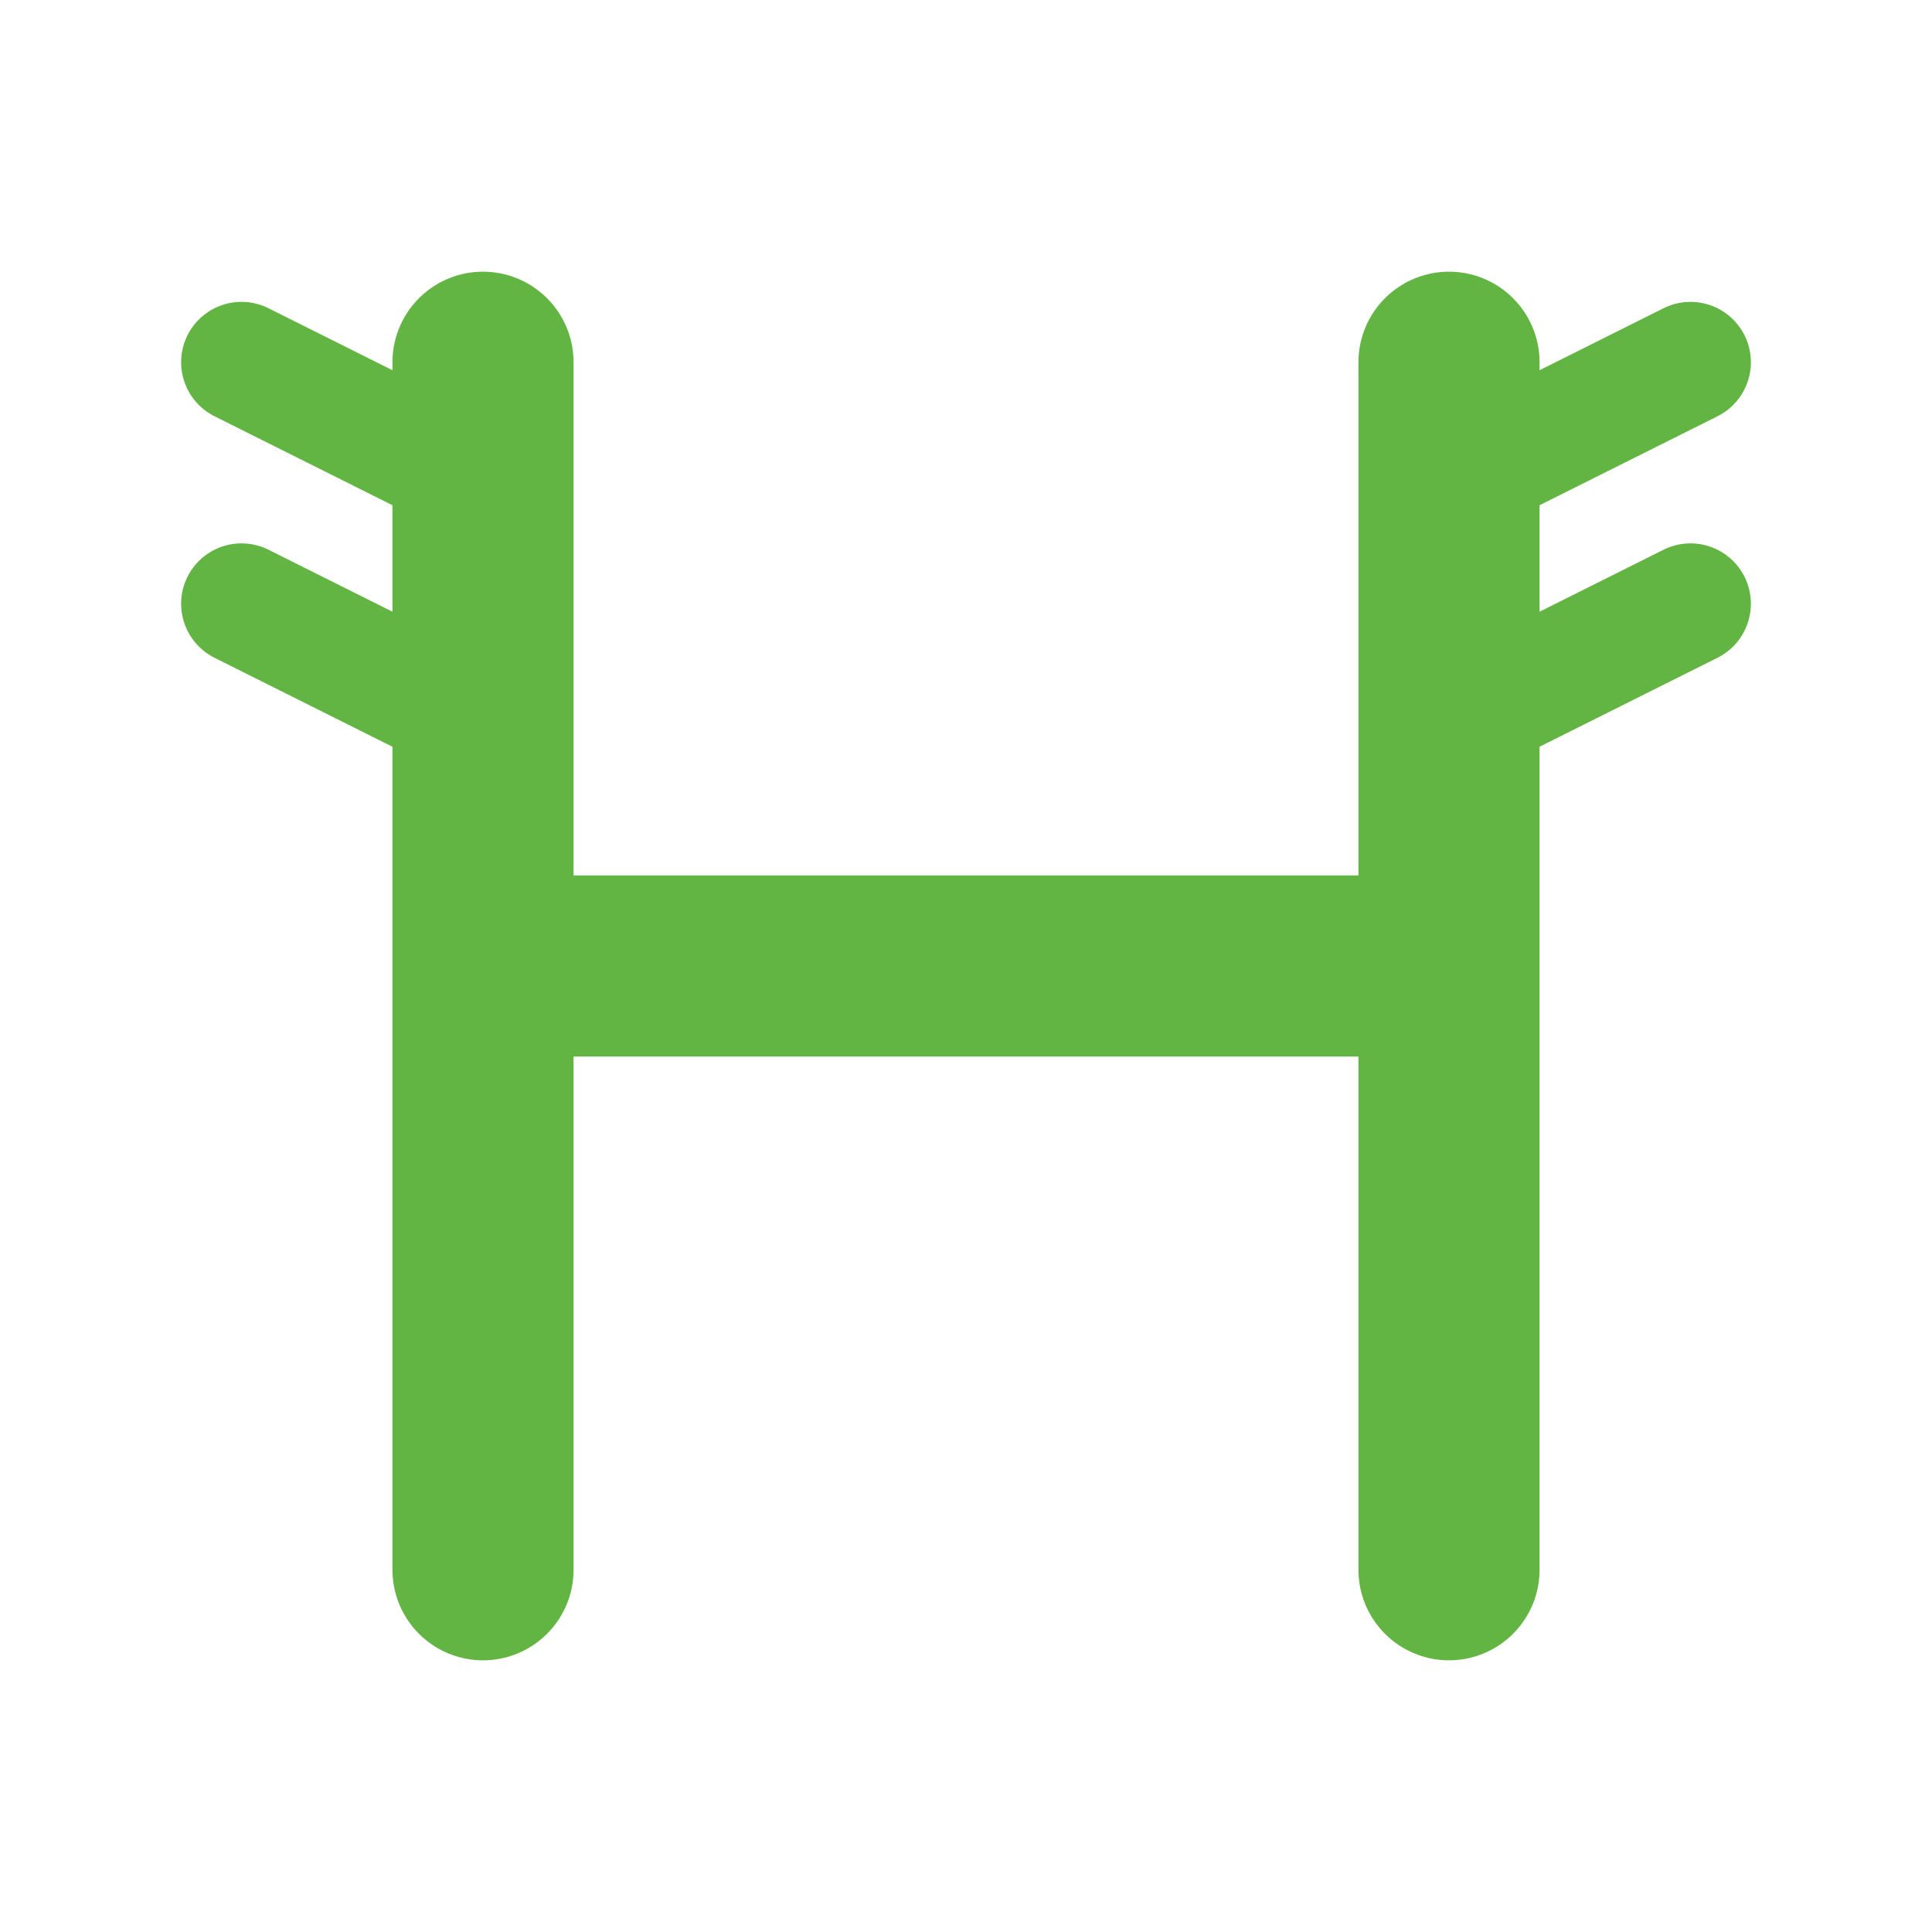
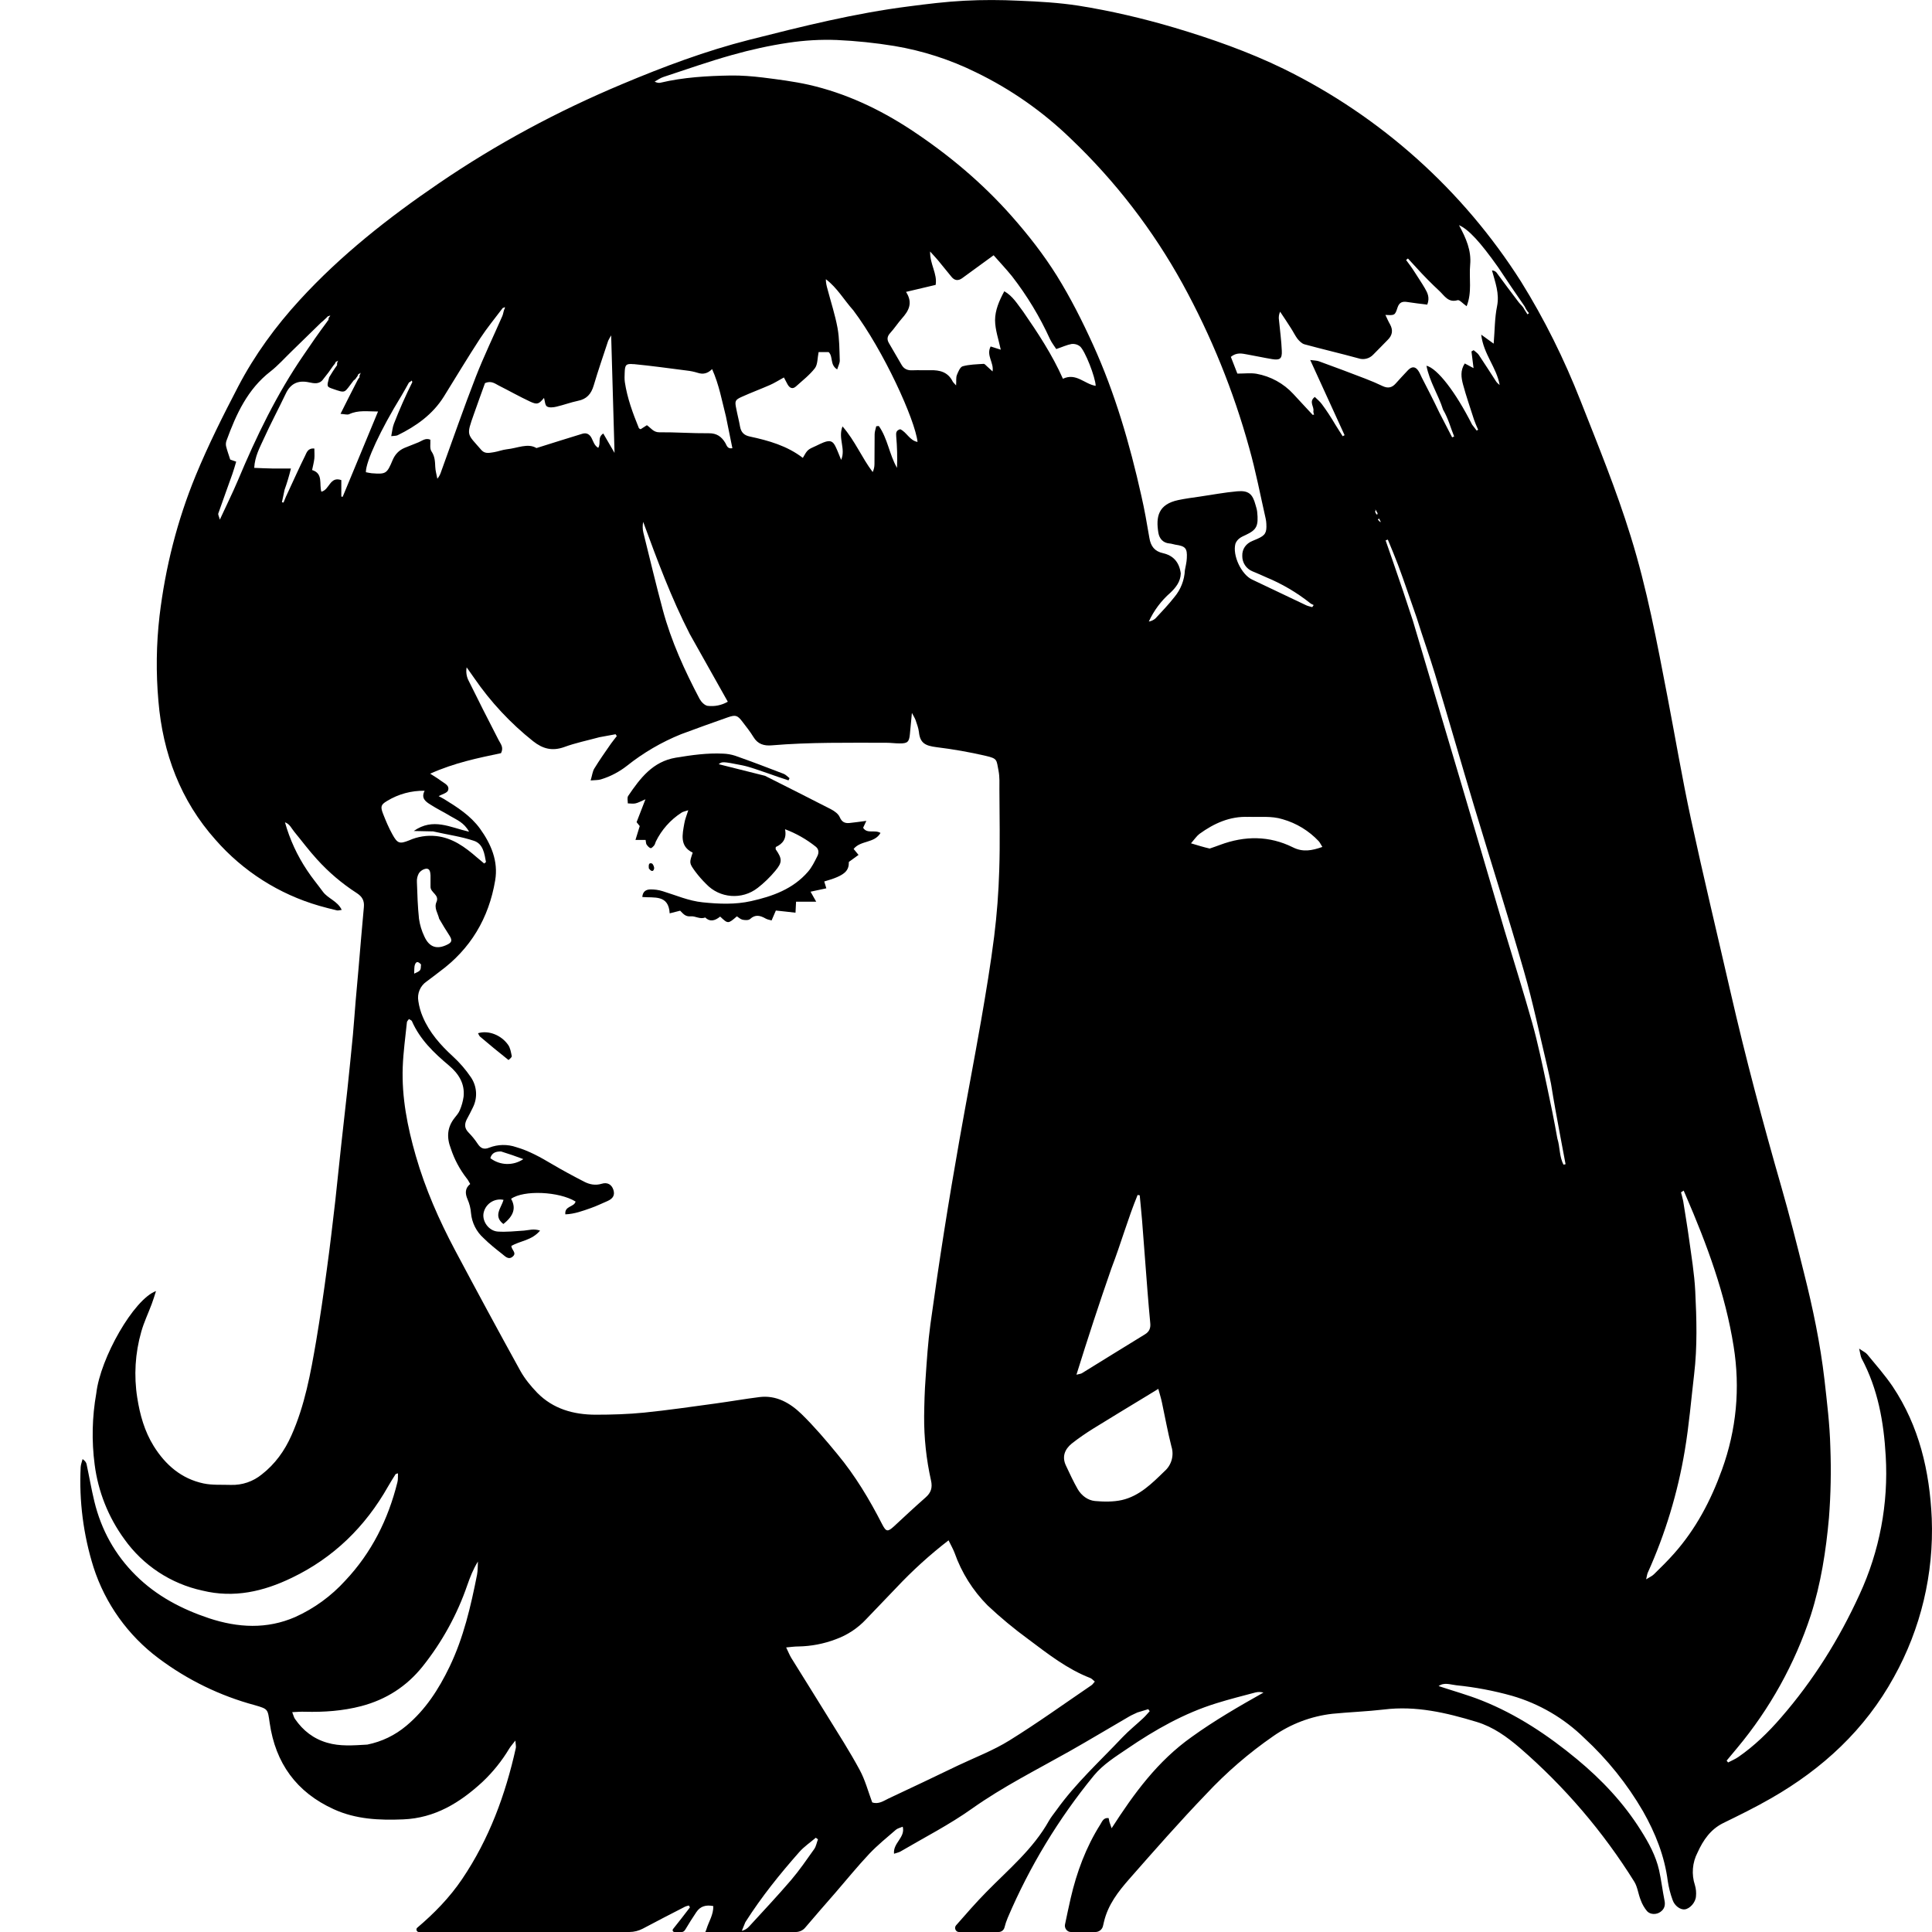
- <svg xmlns="http://www.w3.org/2000/svg" width="16" height="16" viewBox="0 0 16 16" fill="none">
-   <path d="M4 3V13M12 3V13M4 8H12" stroke="#62B543" stroke-width="1.5" stroke-linecap="round" />
-   <path d="M12 4L14 3M12 6L14 5M2 3L4 4M2 5L4 6" stroke="#62B543" stroke-width="1" stroke-linecap="round" />
+ <svg xmlns="http://www.w3.org/2000/svg" fill="currentColor" fill-rule="evenodd" height="1em" style="flex:none;line-height:1" viewBox="0 0 24 24" width="1em">
+   <path d="M5.938 12.835c.127-.039.285.02.373.143.028.038.036.092.046.14.003.014-.02.033-.04.05-.124-.098-.24-.194-.354-.291-.011-.01-.016-.027-.025-.042zM8.396 9.412c.195-.032.39-.06.588-.05a.54.54 0 01.148.026c.202.071.402.147.601.224.028.01.05.036.075.055l-.013.027a9.203 9.203 0 01-.26-.089c-.115-.038-.213-.077-.315-.098-.25-.05-.25-.046-.292-.014l.574.144c.275.139.55.276.823.417.042.022.09.057.107.098.026.06.063.076.117.072.066-.006.132-.017.213-.027l-.04.086c.051.08.142.02.216.064-.074.13-.247.09-.334.199l.061.074-.12.087c0 .106-.038.168-.306.243l.026.085-.196.042.07.124h-.25l-.007.137c-.081-.01-.161-.018-.244-.027l-.053.123c-.027-.008-.052-.011-.073-.023-.067-.038-.128-.056-.195.006-.019.017-.063.014-.093.008-.026-.006-.05-.029-.07-.042-.11.095-.11.095-.208.003-.057.046-.12.074-.186.011-.063.027-.123-.02-.178-.014-.07.007-.097-.035-.133-.07l-.13.033c-.013-.236-.194-.19-.34-.203.005-.072.05-.092.095-.094a.474.474 0 01.159.022c.164.05.32.12.496.138.203.021.405.029.601-.015.265-.059.52-.149.707-.365.049-.056.083-.127.117-.195.019-.038.02-.084-.02-.116a1.397 1.397 0 00-.382-.217c.024.12-.031.182-.115.221 0 .014-.004.025 0 .03.08.115.084.16-.007.267a1.39 1.39 0 01-.218.211.477.477 0 01-.641-.05 1.36 1.36 0 01-.133-.152c-.078-.107-.076-.108-.033-.236-.165-.08-.128-.226-.104-.364.008-.05.028-.096.049-.163-.04.014-.067.017-.087.032a.897.897 0 00-.316.357c-.007.016-.01.034-.02.047-.012.015-.034.038-.045.035-.02-.006-.037-.027-.05-.045-.008-.012-.007-.032-.012-.057h-.126l.053-.172a14.82 14.82 0 00-.039-.049l.11-.284c-.06.026-.091.044-.124.051-.03.007-.064 0-.095 0 0-.031-.01-.07.004-.092.149-.22.305-.428.593-.476z" />
+   <path d="M8.06 10.788c-.003-.038-.004-.075.037-.062.016.006.034.048.028.067-.01.04-.038.032-.064-.005z" />
+   <path clip-rule="evenodd" d="M11.981.009c.226-.012.453-.011.679 0 .247.01.495.024.74.062.401.064.798.157 1.19.273.463.138.92.299 1.356.511a7.31 7.31 0 012.948 2.642c.292.469.536.963.739 1.479.219.556.446 1.11.623 1.683.204.654.329 1.326.458 1.997.097.504.182 1.01.29 1.511.156.722.329 1.44.494 2.16.186.812.4 1.615.63 2.415.102.355.193.713.282 1.072.11.436.202.876.254 1.323.031.278.066.557.073.837a7.56 7.56 0 01-.017.88c-.037.413-.1.818-.226 1.212a5.017 5.017 0 01-.915 1.649l-.13.156.018.023c.043-.023.088-.041.127-.068.2-.138.373-.307.531-.49.4-.46.721-.973.975-1.529a3.59 3.59 0 00.325-1.72c-.024-.424-.097-.834-.3-1.213-.013-.027-.015-.06-.03-.121.05.035.082.048.101.072.107.13.22.258.315.398.33.494.46 1.052.486 1.64a3.75 3.75 0 01-.47 1.97c-.36.655-.887 1.14-1.526 1.506-.193.111-.394.21-.595.308-.157.078-.248.211-.318.365a.522.522 0 00-.033.406.359.359 0 01.013.139c-.005.077-.077.155-.14.162-.054.006-.125-.043-.15-.116a1.206 1.206 0 01-.06-.233c-.04-.314-.155-.6-.308-.87a3.906 3.906 0 00-.73-.91 2.129 2.129 0 00-.897-.524 4.093 4.093 0 00-.692-.131c-.075-.008-.15-.04-.22.01.18.06.363.11.538.18.434.173.82.43 1.18.728.308.255.58.543.794.884.098.155.186.315.227.496.027.123.042.25.067.375.013.062-.002.109-.053.144-.047.033-.122.034-.163-.01a.455.455 0 01-.08-.14c-.03-.073-.038-.159-.078-.225a7.314 7.314 0 00-1.423-1.664c-.16-.137-.329-.26-.537-.323-.376-.114-.753-.203-1.15-.154-.213.025-.427.032-.64.053a1.6 1.6 0 00-.736.278 5.14 5.14 0 00-.834.72c-.329.342-.642.699-.955 1.055-.136.155-.264.319-.314.531a5.227 5.227 0 00-.012.051.096.096 0 01-.09.076h-.31c-.046 0-.082-.048-.072-.094.023-.108.045-.216.07-.324.075-.325.19-.635.368-.917.024-.039.04-.088.104-.08l.01.049.027.077c.28-.435.571-.834.996-1.135.283-.204.584-.378.89-.55a.196.196 0 00-.098-.002c-.162.043-.325.084-.485.134-.402.124-.764.33-1.11.566-.147.1-.298.193-.414.333a7.314 7.314 0 00-1.07 1.767.845.845 0 00-.04.12.075.075 0 01-.072.056h-.494c-.04 0-.062-.051-.036-.082.123-.14.246-.282.377-.415.275-.281.58-.532.777-.884.027-.048.063-.09.095-.135.238-.333.54-.607.818-.902.082-.086.175-.16.26-.24.029-.027.053-.057.079-.085l-.018-.025-.135.041c-.034.017-.07.031-.102.05-.248.144-.494.292-.743.433-.408.23-.825.439-1.209.711-.281.2-.591.358-.889.533-.02.012-.044.015-.08.028-.015-.135.143-.201.108-.336-.033.014-.064.02-.085.038-.111.096-.227.19-.328.296-.148.157-.284.325-.425.488-.125.143-.25.286-.373.431A.153.153 0 019.89 24H8.762a.316.316 0 00.016-.042c.028-.09.085-.172.083-.28-.091-.018-.162.001-.212.077a4.45 4.45 0 00-.136.215c-.01.016-.024.03-.042.03h-.093c-.019 0-.029-.022-.017-.037.071-.088.14-.178.209-.268.001-.002-.006-.012-.012-.024-.014.004-.03.006-.045.013-.176.09-.352.181-.527.274a.363.363 0 01-.168.042H5.202c-.026 0-.039-.036-.019-.053.21-.178.402-.374.558-.605.335-.496.538-1.047.667-1.629.004-.02-.003-.043-.006-.091-.037.048-.059.072-.076.1a1.943 1.943 0 01-.334.415c-.28.258-.59.448-.983.464-.297.012-.588 0-.865-.127-.46-.21-.722-.57-.794-1.072-.025-.17-.017-.171-.182-.219A3.513 3.513 0 011.97 20.6a2.286 2.286 0 01-.808-1.13 3.569 3.569 0 01-.16-1.245c.002-.034.016-.067.024-.1.032.023.046.043.05.066.033.153.059.308.096.46.086.355.257.664.516.92.258.256.571.419.91.532.358.118.717.138 1.07-.016a1.89 1.89 0 00.621-.452c.328-.348.533-.76.648-1.223.009-.034.005-.071.007-.11-.015.006-.026.006-.03.011-.031.05-.064.1-.093.152-.284.502-.679.887-1.196 1.135-.351.17-.718.255-1.11.159a1.607 1.607 0 01-.971-.64 2.006 2.006 0 01-.368-.924 2.903 2.903 0 01.02-.886c.05-.439.466-1.17.742-1.271-.02.063-.035.112-.053.16-.043.116-.097.227-.13.345a1.901 1.901 0 00-.05.82c.033.212.09.416.204.6.147.236.346.407.62.465.11.023.225.014.338.018a.576.576 0 00.386-.131c.164-.128.282-.292.366-.481.168-.375.24-.777.309-1.179.05-.296.093-.594.133-.893.039-.281.071-.563.104-.845.026-.232.048-.464.074-.696.024-.228.052-.455.076-.683.024-.227.047-.455.069-.683.013-.14.022-.28.034-.42l.037-.417c.022-.25.041-.5.065-.748.008-.082-.02-.132-.09-.177a2.46 2.46 0 01-.492-.418c-.1-.109-.188-.228-.282-.342-.035-.042-.056-.097-.116-.118a2.084 2.084 0 00.275.597c.06.092.131.176.196.265.063.086.182.115.234.226-.028.003-.046.01-.06.006a4.74 4.74 0 01-.22-.057 2.71 2.71 0 01-1.287-.819c-.435-.487-.656-1.076-.71-1.723a5.206 5.206 0 01.014-1.06c.072-.602.22-1.186.45-1.745.155-.376.338-.741.526-1.102.205-.393.466-.75.765-1.076.512-.559 1.104-1.024 1.726-1.448.717-.49 1.478-.898 2.277-1.233C8.244.828 8.767.632 9.31.494c.655-.166 1.31-.33 1.982-.415.229-.03.458-.058.688-.07zm-1.847 22.82c-.07.06-.147.111-.207.18-.238.27-.464.549-.668.869l-.044.108a.177.177 0 00.093-.057c.174-.19.351-.378.519-.574.104-.122.195-.255.288-.386.024-.034.03-.08.046-.12l-.027-.02zm1.65-3.695a5.51 5.51 0 00-.653.593l-.37.386a.963.963 0 01-.377.25 1.372 1.372 0 01-.467.09c-.044 0-.087.006-.151.012.028.058.043.097.064.131.15.242.301.482.45.724.136.22.276.438.399.666.068.125.105.267.156.404.077.027.14-.018.202-.048.29-.135.579-.274.867-.412.213-.101.437-.186.636-.31.347-.215.68-.455 1.018-.685.015-.01.026-.028.042-.046-.023-.019-.038-.037-.056-.044-.287-.111-.527-.3-.77-.482a5.319 5.319 0 01-.506-.42 1.757 1.757 0 01-.41-.653c-.019-.049-.045-.095-.075-.156zm-5.847.264c-.06.096-.097.194-.132.293a3.38 3.38 0 01-.555 1.01c-.2.25-.455.412-.762.493-.23.06-.464.076-.7.07-.048-.002-.097.002-.158.005.016.04.021.066.035.085.1.145.23.246.4.295.157.046.316.034.498.023.181-.037.343-.115.485-.234.238-.199.402-.454.536-.732.175-.363.264-.751.342-1.144.01-.053.008-.11.011-.164zm14.945-4.586c.008.029.016.057.027.107.024.155.051.31.072.464.03.219.067.437.078.657.017.344.027.689-.014 1.033-.037.315-.063.633-.116.946a6.153 6.153 0 01-.46 1.518c-.008.018-.01.039-.02.082.047-.03.077-.042.098-.064.085-.083.17-.167.248-.255.271-.305.458-.66.596-1.043.18-.498.228-1.011.145-1.531-.103-.65-.33-1.263-.597-1.881a9.055 9.055 0 00-.024-.055l-.033.022zM5.797 8.29a.26.26 0 00.018.153c.124.251.25.501.379.75.025.049.066.09.03.163-.284.06-.578.119-.88.255.059.038.097.06.132.087.042.032.112.058.09.12-.01.033-.075.048-.117.072.017.01.043.021.067.036.166.102.33.207.447.368.138.192.229.404.188.644-.079.469-.306.85-.69 1.132-.054.04-.106.083-.161.122a.243.243 0 00-.103.245.77.77 0 00.055.195c.083.196.22.35.375.492.083.076.159.164.222.257a.37.37 0 01.025.377c-.023.05-.05.099-.076.148-.03.06-.028.111.022.162.041.042.08.089.112.138.038.058.078.079.147.05a.486.486 0 01.333-.006c.16.046.302.126.444.21.13.077.264.149.4.219.067.035.14.05.219.026.071-.022.124.01.145.076.02.064-.003.108-.074.139-.07.03-.137.063-.209.088-.1.035-.201.073-.314.077-.013-.107.11-.088.127-.159-.206-.126-.643-.145-.801-.034.063.112.035.21-.096.313-.13-.1-.025-.202.002-.3a.209.209 0 00-.249.17c-.015.101.067.216.178.224.108.007.218-.005.326-.012.06-.005.12-.027.199 0-.103.123-.248.127-.357.19.002.05.07.086.019.131-.053.048-.095-.001-.132-.03-.08-.063-.16-.126-.231-.197a.474.474 0 01-.157-.311.52.52 0 00-.043-.172c-.032-.074-.032-.137.033-.19-.018-.03-.028-.053-.045-.072a1.222 1.222 0 01-.196-.369c-.053-.137-.046-.264.048-.381.024-.03.05-.06.064-.095a.664.664 0 00.047-.168c.017-.165-.064-.287-.182-.387-.186-.156-.36-.322-.46-.551-.005-.011-.024-.017-.037-.026-.011.017-.024.027-.025.038-.019.185-.045.37-.052.557-.014.377.058.743.162 1.104.118.41.289.798.488 1.173.267.502.537 1.002.812 1.5.055.098.13.189.208.27.198.202.452.272.724.273.202 0 .404-.006.605-.026.295-.03.59-.073.884-.113.183-.025.365-.057.548-.08.21-.026.38.073.522.21.16.156.305.327.447.5.22.265.397.56.554.867.05.098.07.1.147.03.13-.121.26-.242.394-.36.067-.059.088-.12.067-.213a3.535 3.535 0 01-.085-.796c.002-.157.006-.314.018-.471.015-.224.03-.45.06-.672a59.114 59.114 0 01.362-2.298c.087-.493.182-.984.268-1.477.06-.347.118-.694.162-1.043.034-.273.055-.55.063-.825.011-.332.003-.665.002-.998 0-.077.004-.155-.01-.23-.028-.142-.01-.155-.162-.19a5.826 5.826 0 00-.607-.107c-.146-.018-.207-.053-.221-.19-.006-.049-.025-.098-.041-.146-.009-.025-.024-.048-.046-.09l-.025.264c-.009.096-.029.116-.127.115-.055 0-.11-.008-.164-.008-.476 0-.952-.008-1.426.032-.095.008-.173-.015-.226-.103-.04-.066-.088-.126-.134-.186-.063-.084-.086-.093-.182-.06-.195.068-.388.138-.582.21a2.71 2.71 0 00-.675.394.986.986 0 01-.323.168c-.033.01-.07.008-.127.013.02-.066.024-.114.047-.15.064-.105.135-.205.205-.306.023-.033.049-.063.073-.095l-.015-.023-.201.037c-.146.04-.296.07-.437.122-.148.053-.266.023-.386-.072a3.623 3.623 0 01-.733-.786l-.093-.132zm8.592 8.963l-.147.09c-.22.134-.44.266-.659.402-.093.058-.184.12-.27.188-.085.07-.124.161-.072.272.047.1.093.2.147.294.047.08.124.138.213.147.11.01.228.012.336-.012.217-.05.372-.205.528-.357a.291.291 0 00.087-.308c-.046-.18-.079-.365-.118-.547-.011-.052-.027-.103-.045-.169zm-.257-2.409c-.12.291-.205.597-.325.91-.151.433-.294.87-.435 1.323.036-.01.054-.01.067-.018.261-.16.522-.324.785-.484.054-.033.071-.078.065-.138-.012-.13-.024-.262-.034-.393l-.068-.886c-.008-.103-.02-.206-.029-.31-.009 0-.017-.002-.026-.004zm3.081-8.13l.099.285c.08.231.159.463.24.714l.58 1.952c.187.63.372 1.262.558 1.893.114.382.235.762.343 1.146.072.257.126.519.186.799.044.206.087.413.127.64.034.106.023.226.077.325l.025-.006-.068-.362c-.038-.206-.077-.412-.113-.638-.015-.07-.029-.141-.046-.211-.095-.396-.177-.796-.29-1.187-.196-.685-.413-1.364-.618-2.046-.165-.549-.322-1.1-.488-1.648-.069-.227-.15-.45-.226-.695l-.117-.336c-.037-.107-.075-.216-.115-.322-.04-.106-.084-.21-.127-.314a7.558 7.558 0 01-.027.01zM6.225 14.304c-.063-.001-.115.014-.134.083a.35.35 0 00.41.012 4.533 4.533 0 00-.276-.095zM5.23 11.98c-.026-.027-.057-.048-.075.002-.012.032-.007.07-.01.113.082-.037.082-.037.085-.115zm.062-1.189a.135.135 0 00-.088.056.197.197 0 00-.025.11c.005.152.01.306.026.457a.751.751 0 00.066.218c.061.136.157.167.288.101.055-.027.06-.054.025-.11a4.52 4.52 0 01-.129-.211c-.015-.068-.066-.131-.033-.207.04-.09-.076-.116-.074-.19V10.874c-.003-.038-.006-.087-.056-.083zm-.017-.968a.867.867 0 00-.467.127c-.076.045-.084.07-.05.158.034.087.07.173.115.254.064.117.09.125.21.077a.657.657 0 01.336-.053c.202.022.357.136.504.264l.092.077c.007-.006.014-.013.022-.018-.019-.105-.035-.226-.149-.264-.157-.053-.324-.075-.508-.117l-.24-.005c.24-.169.452-.044.687.009-.063-.115-.153-.147-.23-.193-.082-.05-.17-.092-.25-.144-.06-.037-.12-.08-.072-.172zm10.233.325c-.23-.01-.427.08-.608.211-.034.026-.06.065-.105.117.087.026.15.046.232.065.044-.015.088-.03.13-.046.306-.114.61-.115.904.031.126.063.237.04.366-.005-.02-.031-.03-.054-.045-.071a.986.986 0 00-.448-.273c-.14-.044-.284-.024-.426-.03zM7.99 6.483a.308.308 0 00.002.133c.08.321.156.643.242.962.104.387.27.75.456 1.103.02.037.061.08.098.087a.404.404 0 00.253-.051l-.472-.84c-.23-.448-.405-.92-.579-1.394zM10.397.497c-.2-.008-.405.004-.603.034-.236.035-.47.087-.7.152-.287.08-.569.18-.852.273-.04.013-.074.038-.11.058.028.014.05.018.07.014.287-.068.58-.085.873-.09.134-.002.269.009.402.025.19.024.382.048.57.09.456.104.874.3 1.265.556.464.306.888.66 1.257 1.078.205.232.395.475.56.739.17.274.315.561.449.856.273.601.456 1.232.6 1.876.04.173.07.348.1.524.017.104.065.167.17.19.122.028.2.105.22.251-.003.102-.06.174-.129.24a1.065 1.065 0 00-.268.358.164.164 0 00.083-.039c.08-.086.162-.172.235-.265a.56.56 0 00.13-.333c.009-.05.022-.1.024-.15.007-.124-.017-.15-.143-.168-.025-.004-.049-.014-.073-.015-.082-.007-.125-.063-.137-.131-.033-.198-.004-.355.247-.408.086-.018.174-.03.26-.042.158-.023.315-.053.473-.067.14-.012.19.033.226.167.008.029.018.057.021.087.019.179-.008.225-.141.288-.027.013-.055.024-.078.042a.148.148 0 00-.051.067c-.039.144.073.382.206.445l.673.32c.023.011.05.015.075.023l.018-.026c-.015-.008-.032-.013-.044-.024a2.27 2.27 0 00-.544-.32 4.898 4.898 0 00-.173-.075.203.203 0 01-.126-.191c-.003-.085.045-.154.128-.187l.059-.025c.099-.044.118-.076.112-.187a.384.384 0 00-.008-.063c-.067-.294-.123-.59-.205-.88a9.478 9.478 0 00-.826-2.036 7.465 7.465 0 00-1.39-1.805 4.536 4.536 0 00-1.177-.824 3.656 3.656 0 00-1.016-.328 6.155 6.155 0 00-.712-.074zm6.719 5.955c.01.014.018.028.038.034l-.022-.044-.016.01zM4.103 3.917a.062.062 0 01-.03.012.455.455 0 01-.04.039c-.01.01-.02.02-.045.04l-.363.354c-.088.085-.17.178-.266.253-.284.22-.425.53-.544.855a.132.132 0 00-.007.071c.013.055.033.108.052.168l.074.026c-.017.056-.03.105-.047.152-.058.164-.118.327-.175.491-.005.015.008.036.019.077.08-.175.158-.33.225-.489.228-.544.484-1.074.819-1.561.09-.133.182-.266.283-.401.004-.006.007-.013.022-.03.001-.016.003-.032.015-.04l.008-.017zm12.976 2.408a.023.023 0 01.009.019.073.073 0 00-.006.01.188.188 0 00.007.02l.018.022c.002-.007.007-.016.005-.021-.003-.01-.012-.018-.02-.038a1.331 1.331 0 01-.013-.012zM4.199 4.48c-.003.004-.008.008-.027.014-.005.013-.011.025-.031.047a2.085 2.085 0 01-.124.167c-.048.07-.116.055-.181.041-.134-.028-.228.016-.287.143-.089.187-.187.37-.273.56-.049.108-.11.216-.118.36.081.003.154.007.228.008h.228a2.563 2.563 0 01-.079.264c-.01.052-.022.103-.033.155l.02.004c.018-.046.037-.092.067-.153.066-.142.13-.285.2-.426.02-.04.034-.1.116-.092 0 .043.004.084 0 .124-.005.045-.017.09-.028.143.141.043.086.174.115.269.102-.022.104-.195.248-.144v.205l.017.002.439-1.059c-.13 0-.246-.02-.358.033-.024.011-.058-.001-.108-.004.075-.15.139-.278.211-.417a.128.128 0 01.025-.036c0-.015-.001-.03.008-.038l.006-.02c-.005.006-.01.011-.028.017-.004.012-.009.024-.026.045a.085.085 0 01-.032.033c-.123.157-.09.164-.258.106-.079-.027-.078-.028-.047-.144.028-.046.056-.093.098-.15 0-.016-.001-.032.007-.042L4.2 4.48zm2.073-.67c-.003.006-.007.011-.027.016-.094.125-.194.246-.28.377-.155.238-.301.481-.451.723-.14.224-.345.368-.575.481-.017.008-.04.006-.079.011.012-.059.016-.109.033-.153a6.076 6.076 0 01.229-.518l-.007-.02a.138.138 0 01-.035.025c-.028.05-.055.1-.093.164-.26.424-.443.817-.442.95.024.004.048.011.073.013.177.013.188.007.26-.165.03-.07.077-.12.147-.15l.175-.07c.044-.018.085-.057.146-.032.003.05-.01.11.014.145.042.062.044.125.047.193.002.049.017.098.026.147.029-.034.039-.065.05-.097.142-.39.277-.782.428-1.17.1-.256.22-.504.33-.756.013-.03.013-.067.03-.092V3.81zm3.987-.34c0 .045.01.084.021.123.042.16.094.318.124.48.024.133.023.27.028.406 0 .033-.019.067-.032.11-.094-.058-.047-.158-.106-.215h-.125c-.015.072-.01.152-.046.2-.066.085-.155.154-.236.227-.043.038-.078.018-.103-.025l-.046-.087c-.065.035-.117.069-.172.093-.116.051-.235.095-.35.147-.085.038-.09.053-.07.147.014.075.034.148.047.223.013.072.05.109.123.124.233.05.462.115.657.265.058-.102.058-.102.168-.151.03-.014.06-.03.092-.042.08-.03.115-.017.15.06.023.048.041.098.066.158.06-.14-.042-.267.017-.416.157.18.24.39.375.567a.235.235 0 00.022-.098c.002-.124 0-.247.002-.371 0-.034.013-.067.02-.1l.032-.003c.11.155.13.354.226.52a3.036 3.036 0 00-.01-.392c-.004-.045 0-.074.05-.088.08.036.116.14.215.158-.03-.275-.423-1.137-.798-1.635-.114-.127-.2-.28-.34-.386zm-2.667.696c-.019.034-.03.05-.037.067-.061.185-.125.37-.18.556-.031.105-.087.169-.195.19-.09.019-.178.052-.268.073-.038.009-.089.015-.118-.003-.024-.016-.025-.069-.036-.106-.064.076-.082.087-.17.047-.133-.062-.262-.135-.393-.201-.048-.025-.093-.063-.17-.03-.043.12-.091.25-.137.382-.099.28-.087.242.095.453.046.048.102.03.154.023.054-.009.106-.03.16-.036.13-.013.26-.08.367-.015.204-.064.387-.122.571-.178.05-.015.089.005.114.054.022.042.034.093.082.121.038-.056-.013-.128.063-.178l.14.241-.042-1.46zm.278.358c-.096-.01-.107.01-.11.108-.002.038-.003.078.002.115.03.2.099.386.174.57.002.006.012.01.022.015l.078-.05c.052.036.081.088.153.088.205-.002.41.014.616.012.099-.001.158.042.205.12.018.03.024.077.088.066l-.08-.394c-.05-.195-.085-.395-.172-.589-.057.057-.114.068-.18.046a.72.72 0 00-.135-.028c-.22-.028-.44-.059-.66-.08zm10.254-1.727c.089.163.155.316.139.491-.016.168.026.342-.044.516-.047-.033-.088-.082-.112-.075-.117.035-.164-.057-.227-.115a4.772 4.772 0 01-.286-.29l-.104-.113a4.856 4.856 0 01-.023.019c.035.046.07.093.11.156.04.064.084.127.122.193.034.058.065.118.031.205-.082-.01-.164-.019-.246-.032-.06-.01-.101 0-.124.07-.031.098-.037.096-.15.09.02.042.036.08.057.116.041.074.03.138-.03.196-.06.06-.118.122-.178.181a.175.175 0 01-.185.046c-.222-.061-.447-.113-.67-.174-.032-.009-.063-.04-.086-.068-.03-.04-.052-.087-.08-.13-.044-.07-.09-.138-.136-.207a.18.18 0 00-.014.105c.012.127.03.253.035.38.005.1-.024.12-.121.104-.104-.017-.206-.04-.31-.058-.064-.012-.131-.028-.202.03l.081.208c.09 0 .166-.01.237.002a.819.819 0 01.458.251c.078.083.154.168.241.26l.018-.005c-.004-.006-.008-.013-.01-.04.014-.056-.062-.118.018-.178.031.03.064.057.088.09.058.078.111.159.169.257l.089.141.024-.013a2093.819 2093.819 0 01-.427-.934c.055.007.083.007.108.016.193.07.385.142.577.216.074.028.147.06.219.094.062.028.112.018.157-.033.05-.056.102-.112.154-.167.05-.051.095-.046.132.014.016.025.026.053.04.08.071.138.143.277.217.433l.159.308.025-.011c-.044-.106-.07-.218-.138-.334-.057-.182-.168-.346-.206-.545.136.034.362.326.567.732l.057.074.018-.011a1.563 1.563 0 01-.052-.127c-.046-.145-.097-.29-.136-.436-.022-.083-.036-.173.022-.26l.109.058-.026-.207.027-.016c.022.02.05.036.065.06.073.108.143.22.215.33.01.016.029.029.043.043-.036-.217-.2-.38-.229-.626l.155.112c.014-.166.012-.319.042-.465.032-.158-.023-.297-.063-.445.024.004.036.006.055.025.092.124.183.249.277.371.02.027.05.047.069.087l.04.063.019-.015a.293.293 0 01-.053-.082 27.922 27.922 0 01-.332-.49c-.221-.311-.363-.467-.485-.521zm-6.57.327c-.003.161.092.275.069.415l-.368.087c.09.139.032.237-.052.331-.05.057-.092.122-.143.178-.037.04-.046.078-.018.126l.16.275c.029.048.072.066.128.064.076-.003.152 0 .228-.001.116-.003.216.022.275.137.006.014.02.024.044.052.004-.059-.003-.098.01-.13.016-.04.04-.099.072-.108.084-.023.173-.024.26-.03.013-.001.027.018.04.029l.071.065c.019-.11-.082-.198-.024-.31l.126.04c-.026-.123-.07-.245-.071-.366 0-.123.051-.243.115-.36.107.062.16.156.234.253.183.265.36.533.494.834.165-.078.27.068.407.088-.003-.106-.133-.441-.197-.492a.142.142 0 00-.102-.028c-.06.011-.119.039-.191.063-.025-.039-.056-.078-.077-.122a3.936 3.936 0 00-.473-.783c-.076-.094-.16-.182-.228-.26l-.391.285c-.049.035-.094.03-.132-.017l-.169-.207c-.025-.03-.053-.059-.097-.108z" />
</svg>
